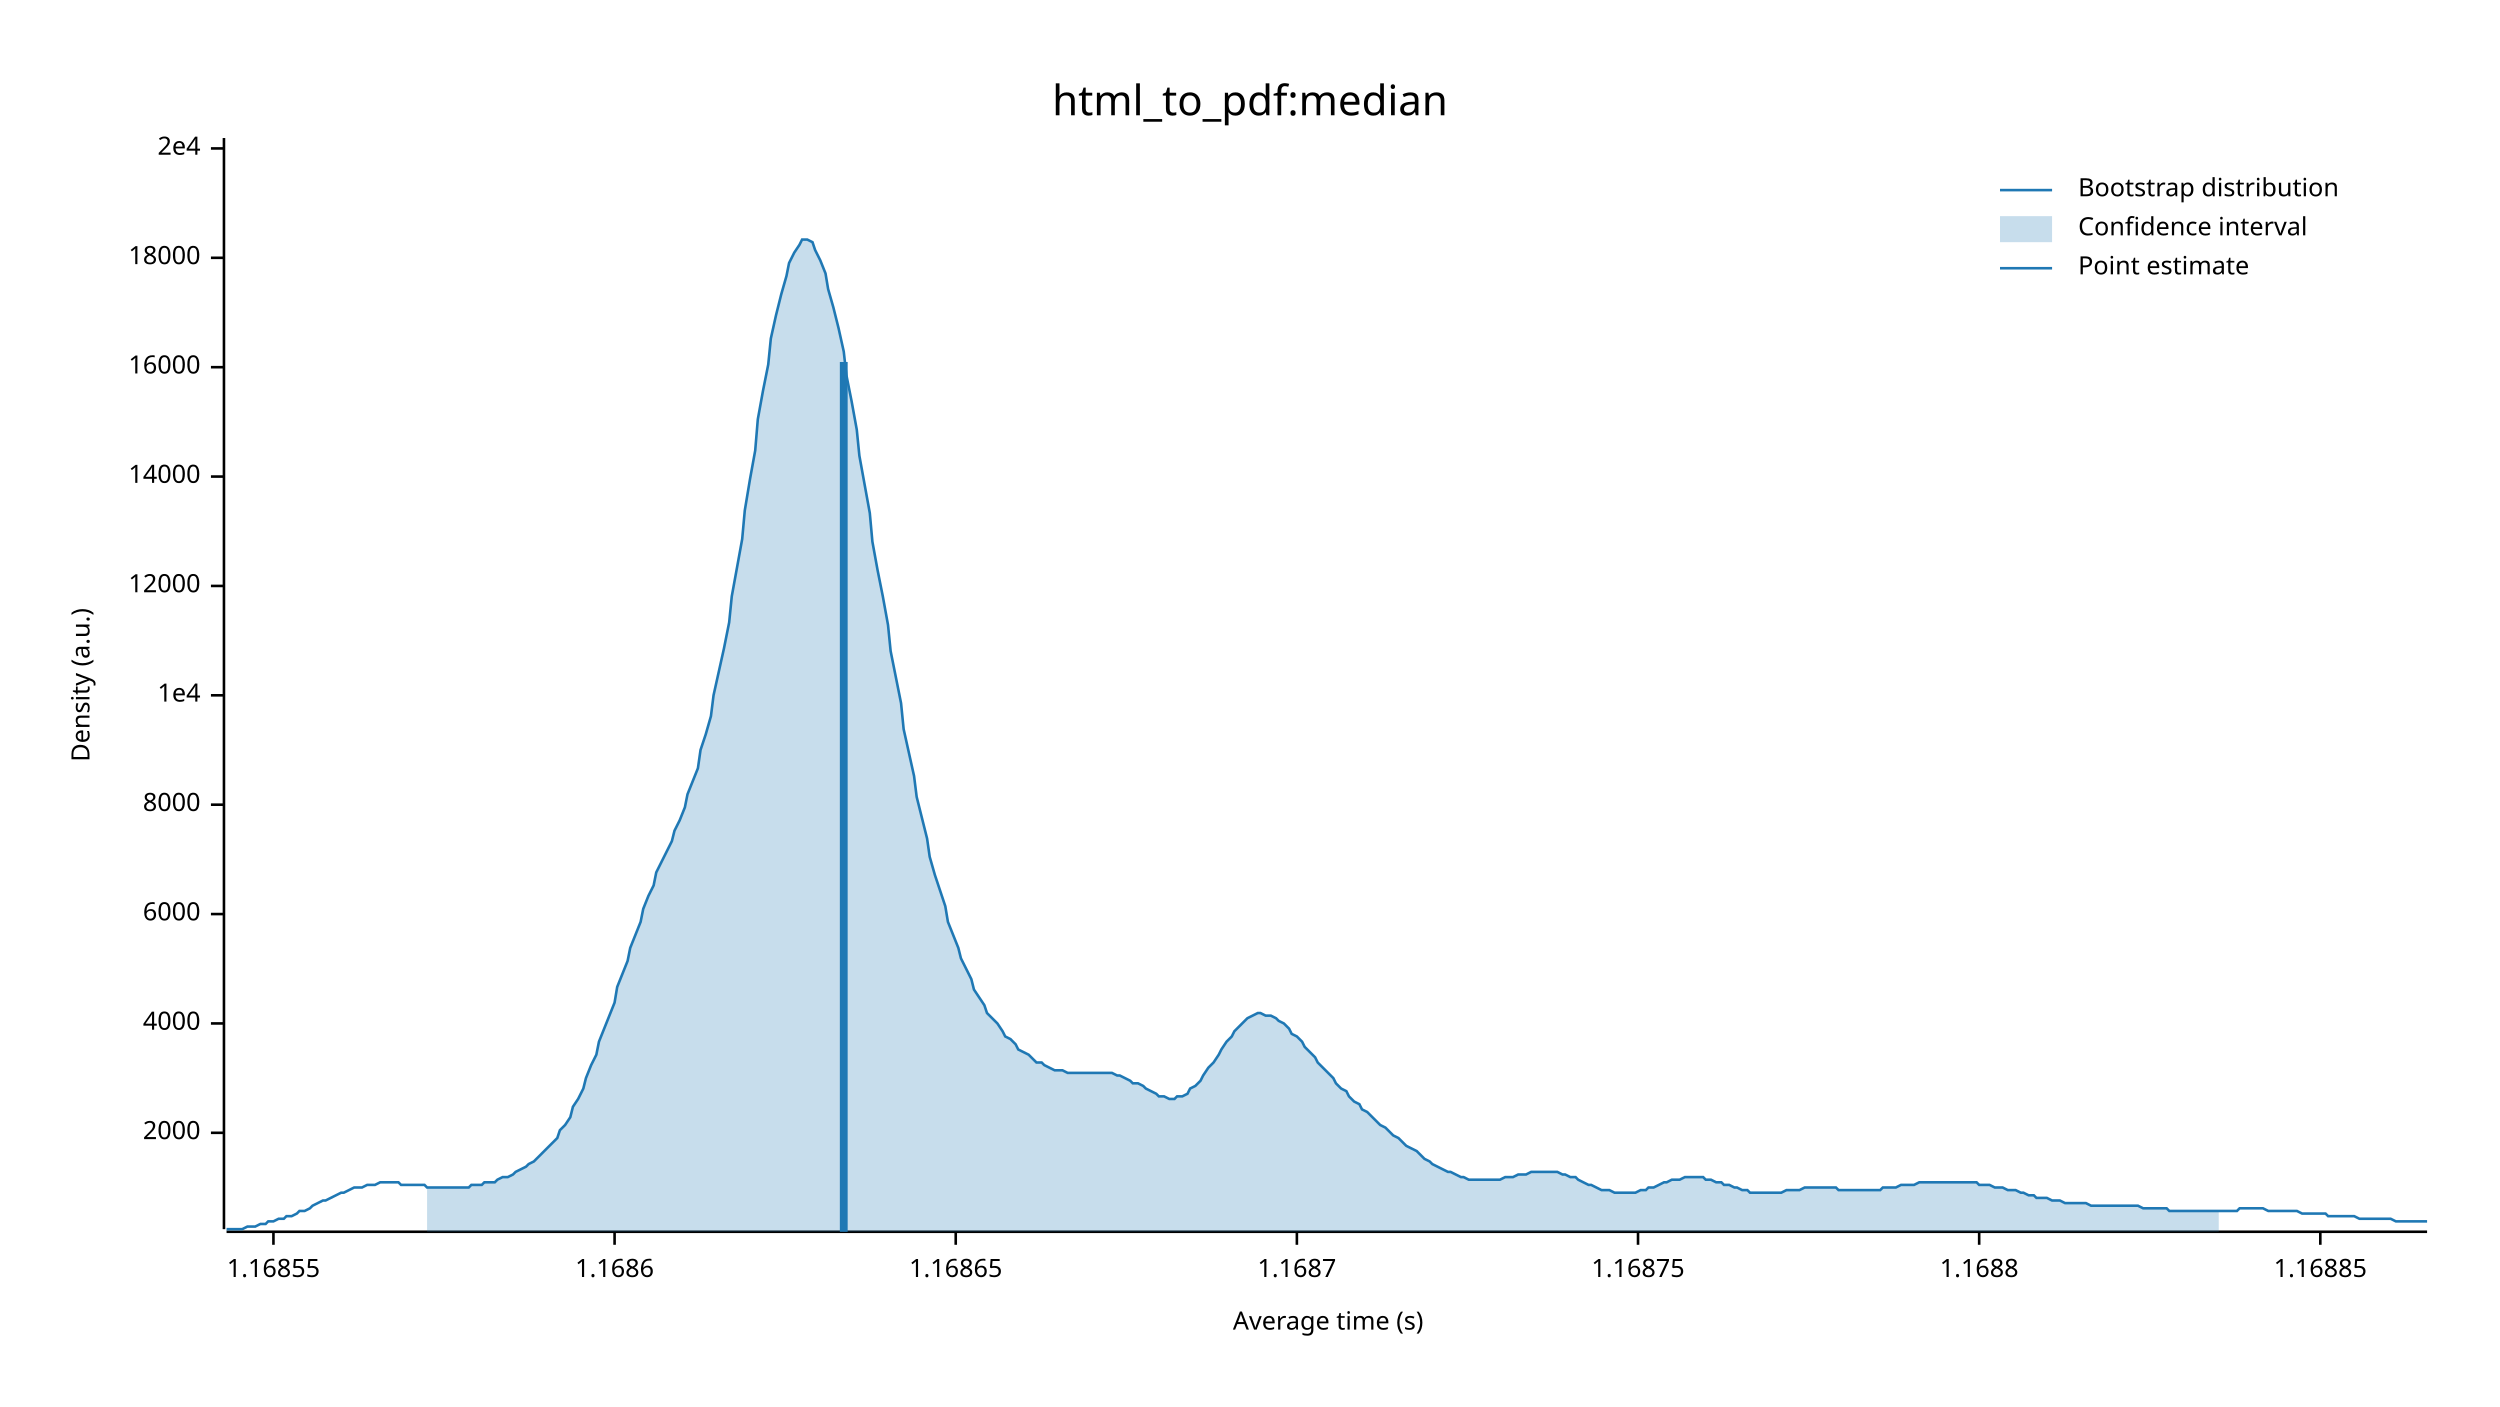
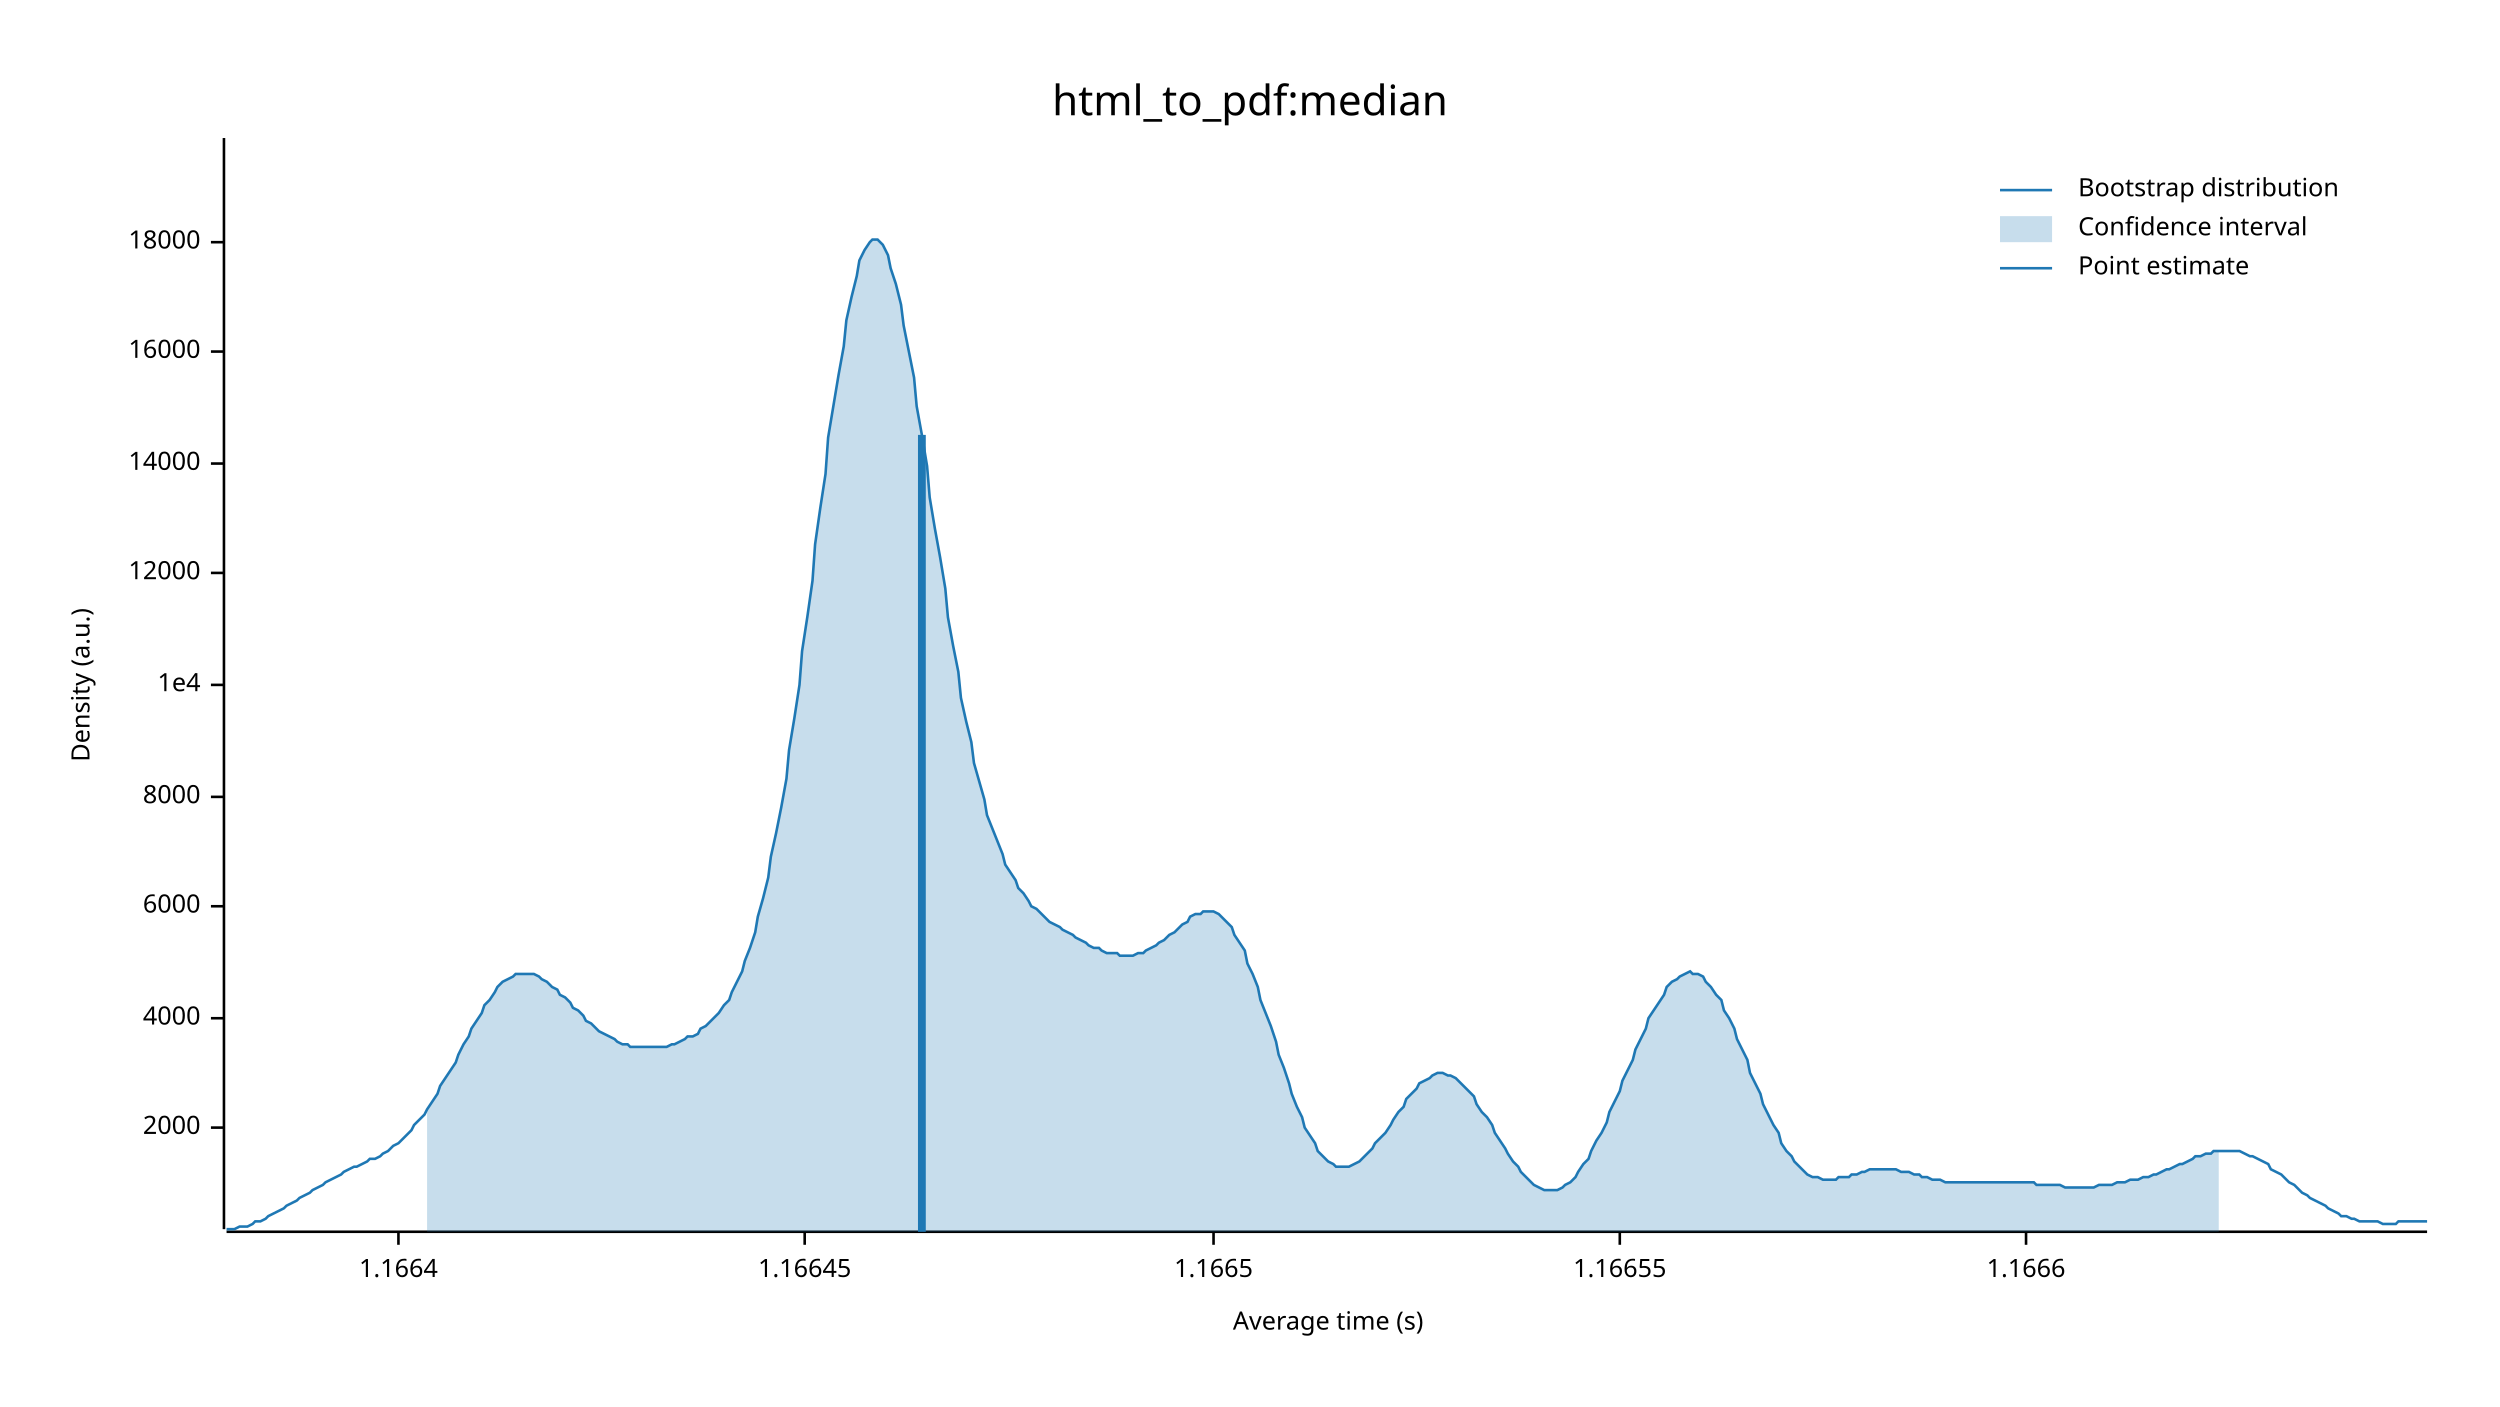
<svg xmlns="http://www.w3.org/2000/svg" width="960" height="540" viewBox="0 0 960 540">
  <text x="480" y="32" dy="0.76em" text-anchor="middle" font-family="sans-serif" font-size="16.129" opacity="1" fill="#000000">
html_to_pdf:median
</text>
  <text x="27" y="263" dy="0.76em" text-anchor="middle" font-family="sans-serif" font-size="9.677" opacity="1" fill="#000000" transform="rotate(270, 27, 263)">
Density (a.u.)
</text>
  <text x="510" y="513" dy="-0.5ex" text-anchor="middle" font-family="sans-serif" font-size="9.677" opacity="1" fill="#000000">
Average time (s)
</text>
  <polyline fill="none" opacity="1" stroke="#000000" stroke-width="1" points="86,53 86,472 " />
-   <text x="77" y="435" dy="0.5ex" text-anchor="end" font-family="sans-serif" font-size="9.677" opacity="1" fill="#000000">
+   <text x="77" y="433" dy="0.5ex" text-anchor="end" font-family="sans-serif" font-size="9.677" opacity="1" fill="#000000">
2000
</text>
-   <polyline fill="none" opacity="1" stroke="#000000" stroke-width="1" points="81,435 86,435 " />
-   <text x="77" y="393" dy="0.5ex" text-anchor="end" font-family="sans-serif" font-size="9.677" opacity="1" fill="#000000">
+   <polyline fill="none" opacity="1" stroke="#000000" stroke-width="1" points="81,433 86,433 " />
+   <text x="77" y="391" dy="0.5ex" text-anchor="end" font-family="sans-serif" font-size="9.677" opacity="1" fill="#000000">
4000
</text>
-   <polyline fill="none" opacity="1" stroke="#000000" stroke-width="1" points="81,393 86,393 " />
-   <text x="77" y="351" dy="0.5ex" text-anchor="end" font-family="sans-serif" font-size="9.677" opacity="1" fill="#000000">
+   <polyline fill="none" opacity="1" stroke="#000000" stroke-width="1" points="81,391 86,391 " />
+   <text x="77" y="348" dy="0.5ex" text-anchor="end" font-family="sans-serif" font-size="9.677" opacity="1" fill="#000000">
6000
</text>
-   <polyline fill="none" opacity="1" stroke="#000000" stroke-width="1" points="81,351 86,351 " />
-   <text x="77" y="309" dy="0.5ex" text-anchor="end" font-family="sans-serif" font-size="9.677" opacity="1" fill="#000000">
+   <polyline fill="none" opacity="1" stroke="#000000" stroke-width="1" points="81,348 86,348 " />
+   <text x="77" y="306" dy="0.5ex" text-anchor="end" font-family="sans-serif" font-size="9.677" opacity="1" fill="#000000">
8000
</text>
-   <polyline fill="none" opacity="1" stroke="#000000" stroke-width="1" points="81,309 86,309 " />
-   <text x="77" y="267" dy="0.5ex" text-anchor="end" font-family="sans-serif" font-size="9.677" opacity="1" fill="#000000">
+   <polyline fill="none" opacity="1" stroke="#000000" stroke-width="1" points="81,306 86,306 " />
+   <text x="77" y="263" dy="0.5ex" text-anchor="end" font-family="sans-serif" font-size="9.677" opacity="1" fill="#000000">
1e4
</text>
-   <polyline fill="none" opacity="1" stroke="#000000" stroke-width="1" points="81,267 86,267 " />
-   <text x="77" y="225" dy="0.5ex" text-anchor="end" font-family="sans-serif" font-size="9.677" opacity="1" fill="#000000">
+   <polyline fill="none" opacity="1" stroke="#000000" stroke-width="1" points="81,263 86,263 " />
+   <text x="77" y="220" dy="0.5ex" text-anchor="end" font-family="sans-serif" font-size="9.677" opacity="1" fill="#000000">
12000
</text>
-   <polyline fill="none" opacity="1" stroke="#000000" stroke-width="1" points="81,225 86,225 " />
-   <text x="77" y="183" dy="0.5ex" text-anchor="end" font-family="sans-serif" font-size="9.677" opacity="1" fill="#000000">
+   <polyline fill="none" opacity="1" stroke="#000000" stroke-width="1" points="81,220 86,220 " />
+   <text x="77" y="178" dy="0.5ex" text-anchor="end" font-family="sans-serif" font-size="9.677" opacity="1" fill="#000000">
14000
</text>
-   <polyline fill="none" opacity="1" stroke="#000000" stroke-width="1" points="81,183 86,183 " />
-   <text x="77" y="141" dy="0.5ex" text-anchor="end" font-family="sans-serif" font-size="9.677" opacity="1" fill="#000000">
+   <polyline fill="none" opacity="1" stroke="#000000" stroke-width="1" points="81,178 86,178 " />
+   <text x="77" y="135" dy="0.5ex" text-anchor="end" font-family="sans-serif" font-size="9.677" opacity="1" fill="#000000">
16000
</text>
-   <polyline fill="none" opacity="1" stroke="#000000" stroke-width="1" points="81,141 86,141 " />
-   <text x="77" y="99" dy="0.5ex" text-anchor="end" font-family="sans-serif" font-size="9.677" opacity="1" fill="#000000">
+   <polyline fill="none" opacity="1" stroke="#000000" stroke-width="1" points="81,135 86,135 " />
+   <text x="77" y="93" dy="0.5ex" text-anchor="end" font-family="sans-serif" font-size="9.677" opacity="1" fill="#000000">
18000
</text>
-   <polyline fill="none" opacity="1" stroke="#000000" stroke-width="1" points="81,99 86,99 " />
-   <text x="77" y="57" dy="0.5ex" text-anchor="end" font-family="sans-serif" font-size="9.677" opacity="1" fill="#000000">
- 2e4
+   <polyline fill="none" opacity="1" stroke="#000000" stroke-width="1" points="81,93 86,93 " />
+   <polyline fill="none" opacity="1" stroke="#000000" stroke-width="1" points="87,473 932,473 " />
+   <text x="153" y="483" dy="0.76em" text-anchor="middle" font-family="sans-serif" font-size="9.677" opacity="1" fill="#000000">
+ 1.1664
</text>
-   <polyline fill="none" opacity="1" stroke="#000000" stroke-width="1" points="81,57 86,57 " />
-   <polyline fill="none" opacity="1" stroke="#000000" stroke-width="1" points="87,473 932,473 " />
-   <text x="105" y="483" dy="0.76em" text-anchor="middle" font-family="sans-serif" font-size="9.677" opacity="1" fill="#000000">
- 1.16855
+   <polyline fill="none" opacity="1" stroke="#000000" stroke-width="1" points="153,473 153,478 " />
+   <text x="309" y="483" dy="0.76em" text-anchor="middle" font-family="sans-serif" font-size="9.677" opacity="1" fill="#000000">
+ 1.16645
</text>
-   <polyline fill="none" opacity="1" stroke="#000000" stroke-width="1" points="105,473 105,478 " />
-   <text x="236" y="483" dy="0.76em" text-anchor="middle" font-family="sans-serif" font-size="9.677" opacity="1" fill="#000000">
- 1.1686
+   <polyline fill="none" opacity="1" stroke="#000000" stroke-width="1" points="309,473 309,478 " />
+   <text x="466" y="483" dy="0.76em" text-anchor="middle" font-family="sans-serif" font-size="9.677" opacity="1" fill="#000000">
+ 1.1665
</text>
-   <polyline fill="none" opacity="1" stroke="#000000" stroke-width="1" points="236,473 236,478 " />
-   <text x="367" y="483" dy="0.76em" text-anchor="middle" font-family="sans-serif" font-size="9.677" opacity="1" fill="#000000">
- 1.16865
+   <polyline fill="none" opacity="1" stroke="#000000" stroke-width="1" points="466,473 466,478 " />
+   <text x="622" y="483" dy="0.76em" text-anchor="middle" font-family="sans-serif" font-size="9.677" opacity="1" fill="#000000">
+ 1.16655
</text>
-   <polyline fill="none" opacity="1" stroke="#000000" stroke-width="1" points="367,473 367,478 " />
-   <text x="498" y="483" dy="0.76em" text-anchor="middle" font-family="sans-serif" font-size="9.677" opacity="1" fill="#000000">
- 1.1687
+   <polyline fill="none" opacity="1" stroke="#000000" stroke-width="1" points="622,473 622,478 " />
+   <text x="778" y="483" dy="0.76em" text-anchor="middle" font-family="sans-serif" font-size="9.677" opacity="1" fill="#000000">
+ 1.1666
</text>
-   <polyline fill="none" opacity="1" stroke="#000000" stroke-width="1" points="498,473 498,478 " />
-   <text x="629" y="483" dy="0.76em" text-anchor="middle" font-family="sans-serif" font-size="9.677" opacity="1" fill="#000000">
- 1.16875
- </text>
-   <polyline fill="none" opacity="1" stroke="#000000" stroke-width="1" points="629,473 629,478 " />
-   <text x="760" y="483" dy="0.76em" text-anchor="middle" font-family="sans-serif" font-size="9.677" opacity="1" fill="#000000">
- 1.1688
- </text>
-   <polyline fill="none" opacity="1" stroke="#000000" stroke-width="1" points="760,473 760,478 " />
-   <text x="891" y="483" dy="0.76em" text-anchor="middle" font-family="sans-serif" font-size="9.677" opacity="1" fill="#000000">
- 1.16885
- </text>
-   <polyline fill="none" opacity="1" stroke="#000000" stroke-width="1" points="891,473 891,478 " />
-   <polyline fill="none" opacity="1" stroke="#1F78B4" stroke-width="1" points="87,472 88,472 90,472 92,472 93,472 95,471 97,471 98,471 100,470 102,470 103,469 105,469 107,468 109,468 110,467 112,467 114,466 115,465 117,465 119,464 120,463 122,462 124,461 125,461 127,460 129,459 131,458 132,458 134,457 136,456 137,456 139,456 141,455 142,455 144,455 146,454 147,454 149,454 151,454 153,454 154,455 156,455 158,455 159,455 161,455 163,455 164,456 166,456 168,456 169,456 171,456 173,456 175,456 176,456 178,456 180,456 181,455 183,455 185,455 186,454 188,454 190,454 191,453 193,452 195,452 197,451 198,450 200,449 202,448 203,447 205,446 207,444 208,443 210,441 212,439 214,437 215,434 217,432 219,429 220,425 222,422 224,418 225,414 227,409 229,405 230,400 232,395 234,390 236,385 237,379 239,374 241,369 242,364 244,359 246,354 247,349 249,344 251,340 252,335 254,331 256,327 258,323 259,319 261,315 263,310 264,305 266,300 268,295 269,288 271,282 273,275 274,267 276,258 278,249 280,239 281,229 283,218 285,207 286,196 288,184 290,173 291,161 293,150 295,140 296,130 298,121 300,113 302,106 303,101 305,97 307,94 308,92 310,92 312,93 313,96 315,100 317,105 318,111 320,118 322,126 324,135 325,144 327,154 329,165 330,175 332,186 334,197 335,208 337,219 339,229 341,240 342,250 344,260 346,270 347,280 349,289 351,298 352,306 354,314 356,322 357,329 359,336 361,342 363,348 364,354 366,359 368,364 369,368 371,372 373,376 374,380 376,383 378,386 379,389 381,391 383,393 385,396 386,398 388,399 390,401 391,403 393,404 395,405 396,406 398,408 400,408 401,409 403,410 405,411 407,411 408,411 410,412 412,412 413,412 415,412 417,412 418,412 420,412 422,412 423,412 425,412 427,412 429,413 430,413 432,414 434,415 435,416 437,416 439,417 440,418 442,419 444,420 445,421 447,421 449,422 451,422 452,421 454,421 456,420 457,418 459,417 461,415 462,413 464,410 466,408 468,405 469,403 471,400 473,398 474,396 476,394 478,392 479,391 481,390 483,389 484,389 486,390 488,390 490,391 491,392 493,393 495,395 496,397 498,398 500,400 501,402 503,404 505,406 506,408 508,410 510,412 512,414 513,416 515,418 517,419 518,421 520,423 522,424 523,426 525,427 527,429 528,430 530,432 532,433 534,435 535,436 537,437 539,439 540,440 542,441 544,442 545,443 547,445 549,446 550,447 552,448 554,449 556,450 557,450 559,451 561,452 562,452 564,453 566,453 567,453 569,453 571,453 573,453 574,453 576,453 578,452 579,452 581,452 583,451 584,451 586,451 588,450 589,450 591,450 593,450 595,450 596,450 598,450 600,451 601,451 603,452 605,452 606,453 608,454 610,455 611,455 613,456 615,457 617,457 618,457 620,458 622,458 623,458 625,458 627,458 628,458 630,457 632,457 633,456 635,456 637,455 639,454 640,454 642,453 644,453 645,453 647,452 649,452 650,452 652,452 654,452 655,453 657,453 659,454 661,454 662,455 664,455 666,456 667,456 669,457 671,457 672,458 674,458 676,458 677,458 679,458 681,458 683,458 684,458 686,457 688,457 689,457 691,457 693,456 694,456 696,456 698,456 700,456 701,456 703,456 705,456 706,457 708,457 710,457 711,457 713,457 715,457 716,457 718,457 720,457 722,457 723,456 725,456 727,456 728,456 730,455 732,455 733,455 735,455 737,454 738,454 740,454 742,454 744,454 745,454 747,454 749,454 750,454 752,454 754,454 755,454 757,454 759,454 760,455 762,455 764,455 766,456 767,456 769,456 771,457 772,457 774,457 776,458 777,458 779,459 781,459 782,460 784,460 786,460 788,461 789,461 791,461 793,462 794,462 796,462 798,462 799,462 801,462 803,463 804,463 806,463 808,463 810,463 811,463 813,463 815,463 816,463 818,463 820,463 821,463 823,464 825,464 827,464 828,464 830,464 832,464 833,465 835,465 837,465 838,465 840,465 842,465 843,465 845,465 847,465 849,465 850,465 852,465 854,465 855,465 857,465 859,465 860,464 862,464 864,464 865,464 867,464 869,464 871,465 872,465 874,465 876,465 877,465 879,465 881,465 882,465 884,466 886,466 887,466 889,466 891,466 893,466 894,467 896,467 898,467 899,467 901,467 903,467 904,467 906,468 908,468 909,468 911,468 913,468 915,468 916,468 918,468 920,469 921,469 923,469 925,469 926,469 928,469 930,469 932,469 " />
-   <polygon opacity="0.25" fill="#1F78B4" points="164,456 166,456 168,456 169,456 171,456 173,456 175,456 176,456 178,456 180,456 181,455 183,455 185,455 186,454 188,454 190,454 191,453 193,452 195,452 197,451 198,450 200,449 202,448 203,447 205,446 207,444 208,443 210,441 212,439 214,437 215,434 217,432 219,429 220,425 222,422 224,418 225,414 227,409 229,405 230,400 232,395 234,390 236,385 237,379 239,374 241,369 242,364 244,359 246,354 247,349 249,344 251,340 252,335 254,331 256,327 258,323 259,319 261,315 263,310 264,305 266,300 268,295 269,288 271,282 273,275 274,267 276,258 278,249 280,239 281,229 283,218 285,207 286,196 288,184 290,173 291,161 293,150 295,140 296,130 298,121 300,113 302,106 303,101 305,97 307,94 308,92 310,92 312,93 313,96 315,100 317,105 318,111 320,118 322,126 324,135 325,144 327,154 329,165 330,175 332,186 334,197 335,208 337,219 339,229 341,240 342,250 344,260 346,270 347,280 349,289 351,298 352,306 354,314 356,322 357,329 359,336 361,342 363,348 364,354 366,359 368,364 369,368 371,372 373,376 374,380 376,383 378,386 379,389 381,391 383,393 385,396 386,398 388,399 390,401 391,403 393,404 395,405 396,406 398,408 400,408 401,409 403,410 405,411 407,411 408,411 410,412 412,412 413,412 415,412 417,412 418,412 420,412 422,412 423,412 425,412 427,412 429,413 430,413 432,414 434,415 435,416 437,416 439,417 440,418 442,419 444,420 445,421 447,421 449,422 451,422 452,421 454,421 456,420 457,418 459,417 461,415 462,413 464,410 466,408 468,405 469,403 471,400 473,398 474,396 476,394 478,392 479,391 481,390 483,389 484,389 486,390 488,390 490,391 491,392 493,393 495,395 496,397 498,398 500,400 501,402 503,404 505,406 506,408 508,410 510,412 512,414 513,416 515,418 517,419 518,421 520,423 522,424 523,426 525,427 527,429 528,430 530,432 532,433 534,435 535,436 537,437 539,439 540,440 542,441 544,442 545,443 547,445 549,446 550,447 552,448 554,449 556,450 557,450 559,451 561,452 562,452 564,453 566,453 567,453 569,453 571,453 573,453 574,453 576,453 578,452 579,452 581,452 583,451 584,451 586,451 588,450 589,450 591,450 593,450 595,450 596,450 598,450 600,451 601,451 603,452 605,452 606,453 608,454 610,455 611,455 613,456 615,457 617,457 618,457 620,458 622,458 623,458 625,458 627,458 628,458 630,457 632,457 633,456 635,456 637,455 639,454 640,454 642,453 644,453 645,453 647,452 649,452 650,452 652,452 654,452 655,453 657,453 659,454 661,454 662,455 664,455 666,456 667,456 669,457 671,457 672,458 674,458 676,458 677,458 679,458 681,458 683,458 684,458 686,457 688,457 689,457 691,457 693,456 694,456 696,456 698,456 700,456 701,456 703,456 705,456 706,457 708,457 710,457 711,457 713,457 715,457 716,457 718,457 720,457 722,457 723,456 725,456 727,456 728,456 730,455 732,455 733,455 735,455 737,454 738,454 740,454 742,454 744,454 745,454 747,454 749,454 750,454 752,454 754,454 755,454 757,454 759,454 760,455 762,455 764,455 766,456 767,456 769,456 771,457 772,457 774,457 776,458 777,458 779,459 781,459 782,460 784,460 786,460 788,461 789,461 791,461 793,462 794,462 796,462 798,462 799,462 801,462 803,463 804,463 806,463 808,463 810,463 811,463 813,463 815,463 816,463 818,463 820,463 821,463 823,464 825,464 827,464 828,464 830,464 832,464 833,465 835,465 837,465 838,465 840,465 842,465 843,465 845,465 847,465 849,465 850,465 852,465 852,473 164,473 " />
-   <polyline fill="none" opacity="1" stroke="#1F78B4" stroke-width="3" points="324,473 324,139 " />
+   <polyline fill="none" opacity="1" stroke="#000000" stroke-width="1" points="778,473 778,478 " />
+   <polyline fill="none" opacity="1" stroke="#1F78B4" stroke-width="1" points="87,472 88,472 90,472 92,471 93,471 95,471 97,470 98,469 100,469 102,468 103,467 105,466 107,465 109,464 110,463 112,462 114,461 115,460 117,459 119,458 120,457 122,456 124,455 125,454 127,453 129,452 131,451 132,450 134,449 136,448 137,448 139,447 141,446 142,445 144,445 146,444 147,443 149,442 151,440 153,439 154,438 156,436 158,434 159,432 161,430 163,428 164,426 166,423 168,420 169,417 171,414 173,411 175,408 176,405 178,401 180,398 181,395 183,392 185,389 186,386 188,384 190,381 191,379 193,377 195,376 197,375 198,374 200,374 202,374 203,374 205,374 207,375 208,376 210,377 212,379 214,380 215,382 217,383 219,385 220,387 222,388 224,390 225,392 227,393 229,395 230,396 232,397 234,398 236,399 237,400 239,401 241,401 242,402 244,402 246,402 247,402 249,402 251,402 252,402 254,402 256,402 258,401 259,401 261,400 263,399 264,398 266,398 268,397 269,395 271,394 273,392 274,391 276,389 278,386 280,384 281,381 283,377 285,373 286,369 288,364 290,358 291,352 293,345 295,337 296,329 298,320 300,310 302,299 303,288 305,276 307,263 308,250 310,237 312,223 313,209 315,195 317,182 318,168 320,156 322,144 324,133 325,123 327,114 329,106 330,100 332,96 334,93 335,92 337,92 339,94 341,98 342,103 344,109 346,117 347,125 349,135 351,145 352,156 354,167 356,179 357,191 359,203 361,214 363,226 364,237 366,248 368,258 369,268 371,277 373,285 374,293 376,300 378,307 379,313 381,318 383,323 385,328 386,332 388,335 390,338 391,341 393,343 395,346 396,348 398,349 400,351 401,352 403,354 405,355 407,356 408,357 410,358 412,359 413,360 415,361 417,362 418,363 420,364 422,364 423,365 425,366 427,366 429,366 430,367 432,367 434,367 435,367 437,366 439,366 440,365 442,364 444,363 445,362 447,361 449,359 451,358 452,357 454,355 456,354 457,352 459,351 461,351 462,350 464,350 466,350 468,351 469,352 471,354 473,356 474,359 476,362 478,365 479,370 481,374 483,379 484,384 486,389 488,394 490,400 491,405 493,410 495,416 496,420 498,425 500,429 501,433 503,436 505,439 506,442 508,444 510,446 512,447 513,448 515,448 517,448 518,448 520,447 522,446 523,445 525,443 527,441 528,439 530,437 532,435 534,432 535,430 537,427 539,425 540,422 542,420 544,418 545,416 547,415 549,414 550,413 552,412 554,412 556,413 557,413 559,414 561,416 562,417 564,419 566,421 567,424 569,427 571,429 573,432 574,435 576,438 578,441 579,443 581,446 583,448 584,450 586,452 588,454 589,455 591,456 593,457 595,457 596,457 598,457 600,456 601,455 603,454 605,452 606,450 608,447 610,445 611,442 613,438 615,435 617,431 618,427 620,423 622,419 623,415 625,411 627,407 628,403 630,399 632,395 633,391 635,388 637,385 639,382 640,379 642,377 644,376 645,375 647,374 649,373 650,374 652,374 654,375 655,377 657,379 659,382 661,384 662,388 664,391 666,395 667,399 669,403 671,407 672,412 674,416 676,420 677,424 679,428 681,432 683,435 684,439 686,442 688,444 689,446 691,448 693,450 694,451 696,452 698,452 700,453 701,453 703,453 705,453 706,452 708,452 710,452 711,451 713,451 715,450 716,450 718,449 720,449 722,449 723,449 725,449 727,449 728,449 730,450 732,450 733,450 735,451 737,451 738,452 740,452 742,453 744,453 745,453 747,454 749,454 750,454 752,454 754,454 755,454 757,454 759,454 760,454 762,454 764,454 766,454 767,454 769,454 771,454 772,454 774,454 776,454 777,454 779,454 781,454 782,455 784,455 786,455 788,455 789,455 791,455 793,456 794,456 796,456 798,456 799,456 801,456 803,456 804,456 806,455 808,455 810,455 811,455 813,454 815,454 816,454 818,453 820,453 821,453 823,452 825,452 827,451 828,451 830,450 832,449 833,449 835,448 837,447 838,447 840,446 842,445 843,444 845,444 847,443 849,443 850,442 852,442 854,442 855,442 857,442 859,442 860,442 862,443 864,444 865,444 867,445 869,446 871,447 872,449 874,450 876,451 877,452 879,454 881,455 882,456 884,458 886,459 887,460 889,461 891,462 893,463 894,464 896,465 898,466 899,467 901,467 903,468 904,468 906,469 908,469 909,469 911,469 913,469 915,470 916,470 918,470 920,470 921,469 923,469 925,469 926,469 928,469 930,469 932,469 " />
+   <polygon opacity="0.25" fill="#1F78B4" points="164,426 166,423 168,420 169,417 171,414 173,411 175,408 176,405 178,401 180,398 181,395 183,392 185,389 186,386 188,384 190,381 191,379 193,377 195,376 197,375 198,374 200,374 202,374 203,374 205,374 207,375 208,376 210,377 212,379 214,380 215,382 217,383 219,385 220,387 222,388 224,390 225,392 227,393 229,395 230,396 232,397 234,398 236,399 237,400 239,401 241,401 242,402 244,402 246,402 247,402 249,402 251,402 252,402 254,402 256,402 258,401 259,401 261,400 263,399 264,398 266,398 268,397 269,395 271,394 273,392 274,391 276,389 278,386 280,384 281,381 283,377 285,373 286,369 288,364 290,358 291,352 293,345 295,337 296,329 298,320 300,310 302,299 303,288 305,276 307,263 308,250 310,237 312,223 313,209 315,195 317,182 318,168 320,156 322,144 324,133 325,123 327,114 329,106 330,100 332,96 334,93 335,92 337,92 339,94 341,98 342,103 344,109 346,117 347,125 349,135 351,145 352,156 354,167 356,179 357,191 359,203 361,214 363,226 364,237 366,248 368,258 369,268 371,277 373,285 374,293 376,300 378,307 379,313 381,318 383,323 385,328 386,332 388,335 390,338 391,341 393,343 395,346 396,348 398,349 400,351 401,352 403,354 405,355 407,356 408,357 410,358 412,359 413,360 415,361 417,362 418,363 420,364 422,364 423,365 425,366 427,366 429,366 430,367 432,367 434,367 435,367 437,366 439,366 440,365 442,364 444,363 445,362 447,361 449,359 451,358 452,357 454,355 456,354 457,352 459,351 461,351 462,350 464,350 466,350 468,351 469,352 471,354 473,356 474,359 476,362 478,365 479,370 481,374 483,379 484,384 486,389 488,394 490,400 491,405 493,410 495,416 496,420 498,425 500,429 501,433 503,436 505,439 506,442 508,444 510,446 512,447 513,448 515,448 517,448 518,448 520,447 522,446 523,445 525,443 527,441 528,439 530,437 532,435 534,432 535,430 537,427 539,425 540,422 542,420 544,418 545,416 547,415 549,414 550,413 552,412 554,412 556,413 557,413 559,414 561,416 562,417 564,419 566,421 567,424 569,427 571,429 573,432 574,435 576,438 578,441 579,443 581,446 583,448 584,450 586,452 588,454 589,455 591,456 593,457 595,457 596,457 598,457 600,456 601,455 603,454 605,452 606,450 608,447 610,445 611,442 613,438 615,435 617,431 618,427 620,423 622,419 623,415 625,411 627,407 628,403 630,399 632,395 633,391 635,388 637,385 639,382 640,379 642,377 644,376 645,375 647,374 649,373 650,374 652,374 654,375 655,377 657,379 659,382 661,384 662,388 664,391 666,395 667,399 669,403 671,407 672,412 674,416 676,420 677,424 679,428 681,432 683,435 684,439 686,442 688,444 689,446 691,448 693,450 694,451 696,452 698,452 700,453 701,453 703,453 705,453 706,452 708,452 710,452 711,451 713,451 715,450 716,450 718,449 720,449 722,449 723,449 725,449 727,449 728,449 730,450 732,450 733,450 735,451 737,451 738,452 740,452 742,453 744,453 745,453 747,454 749,454 750,454 752,454 754,454 755,454 757,454 759,454 760,454 762,454 764,454 766,454 767,454 769,454 771,454 772,454 774,454 776,454 777,454 779,454 781,454 782,455 784,455 786,455 788,455 789,455 791,455 793,456 794,456 796,456 798,456 799,456 801,456 803,456 804,456 806,455 808,455 810,455 811,455 813,454 815,454 816,454 818,453 820,453 821,453 823,452 825,452 827,451 828,451 830,450 832,449 833,449 835,448 837,447 838,447 840,446 842,445 843,444 845,444 847,443 849,443 850,442 852,442 852,473 164,473 " />
+   <polyline fill="none" opacity="1" stroke="#1F78B4" stroke-width="3" points="354,473 354,167 " />
  <text x="798" y="68" dy="0.76em" text-anchor="start" font-family="sans-serif" font-size="9.677" opacity="1" fill="#000000">
Bootstrap distribution
</text>
  <text x="798" y="83" dy="0.76em" text-anchor="start" font-family="sans-serif" font-size="9.677" opacity="1" fill="#000000">
Confidence interval
</text>
  <text x="798" y="98" dy="0.76em" text-anchor="start" font-family="sans-serif" font-size="9.677" opacity="1" fill="#000000">
Point estimate
</text>
  <polyline fill="none" opacity="1" stroke="#1F78B4" stroke-width="1" points="768,73 788,73 " />
  <rect x="768" y="83" width="20" height="10" opacity="0.25" fill="#1F78B4" stroke="none" />
  <polyline fill="none" opacity="1" stroke="#1F78B4" stroke-width="1" points="768,103 788,103 " />
</svg>
